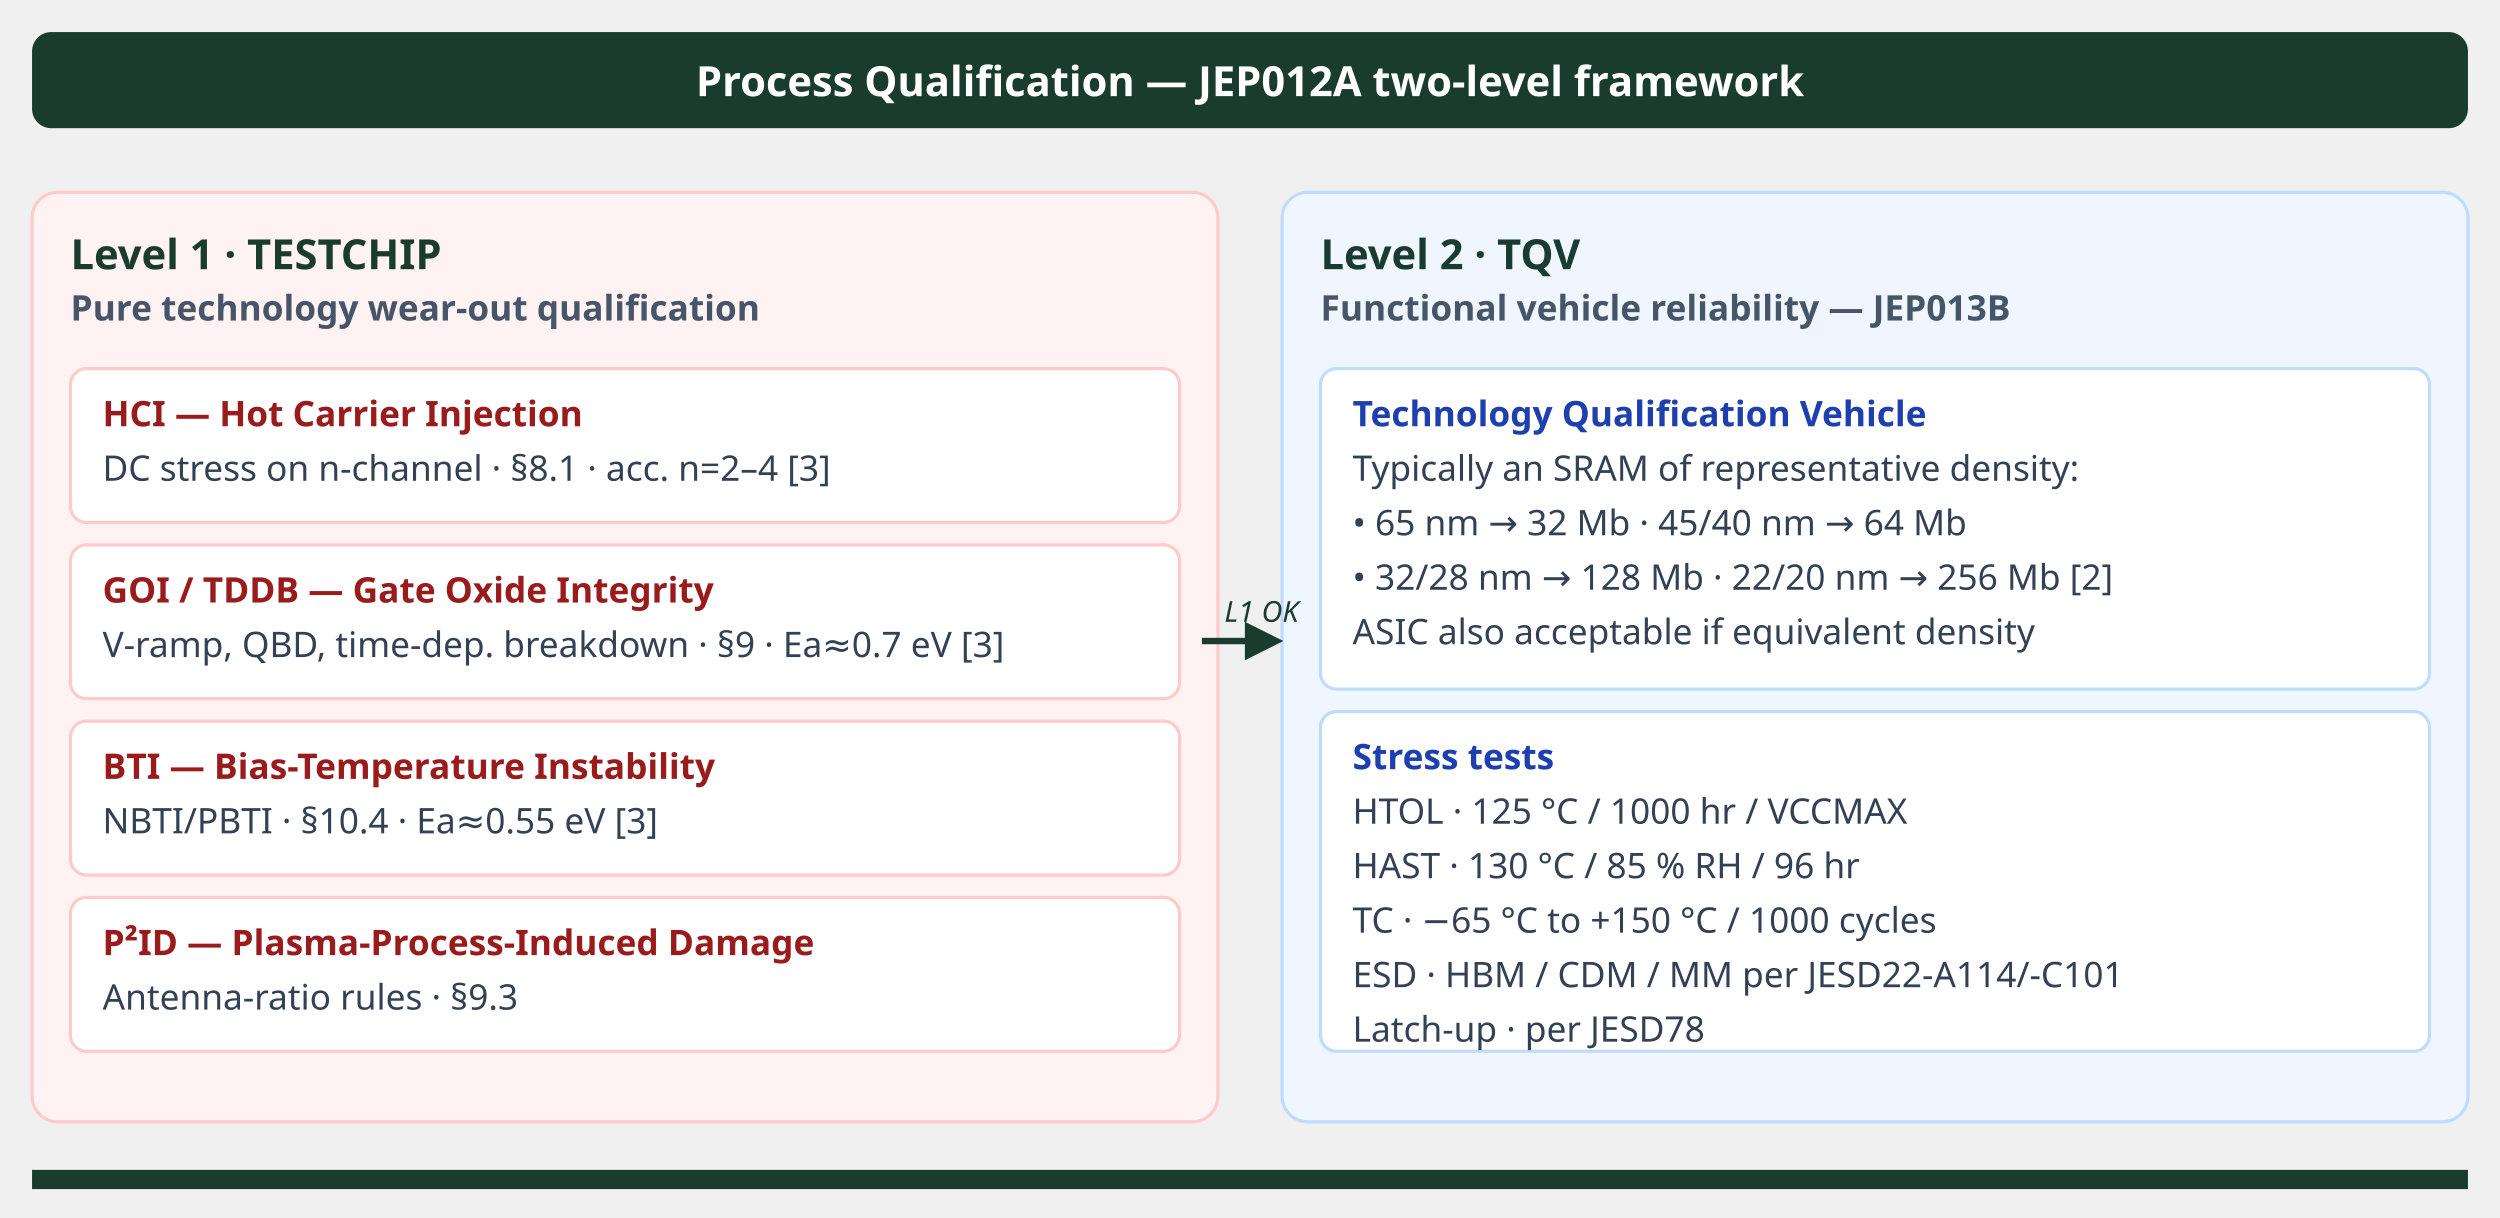
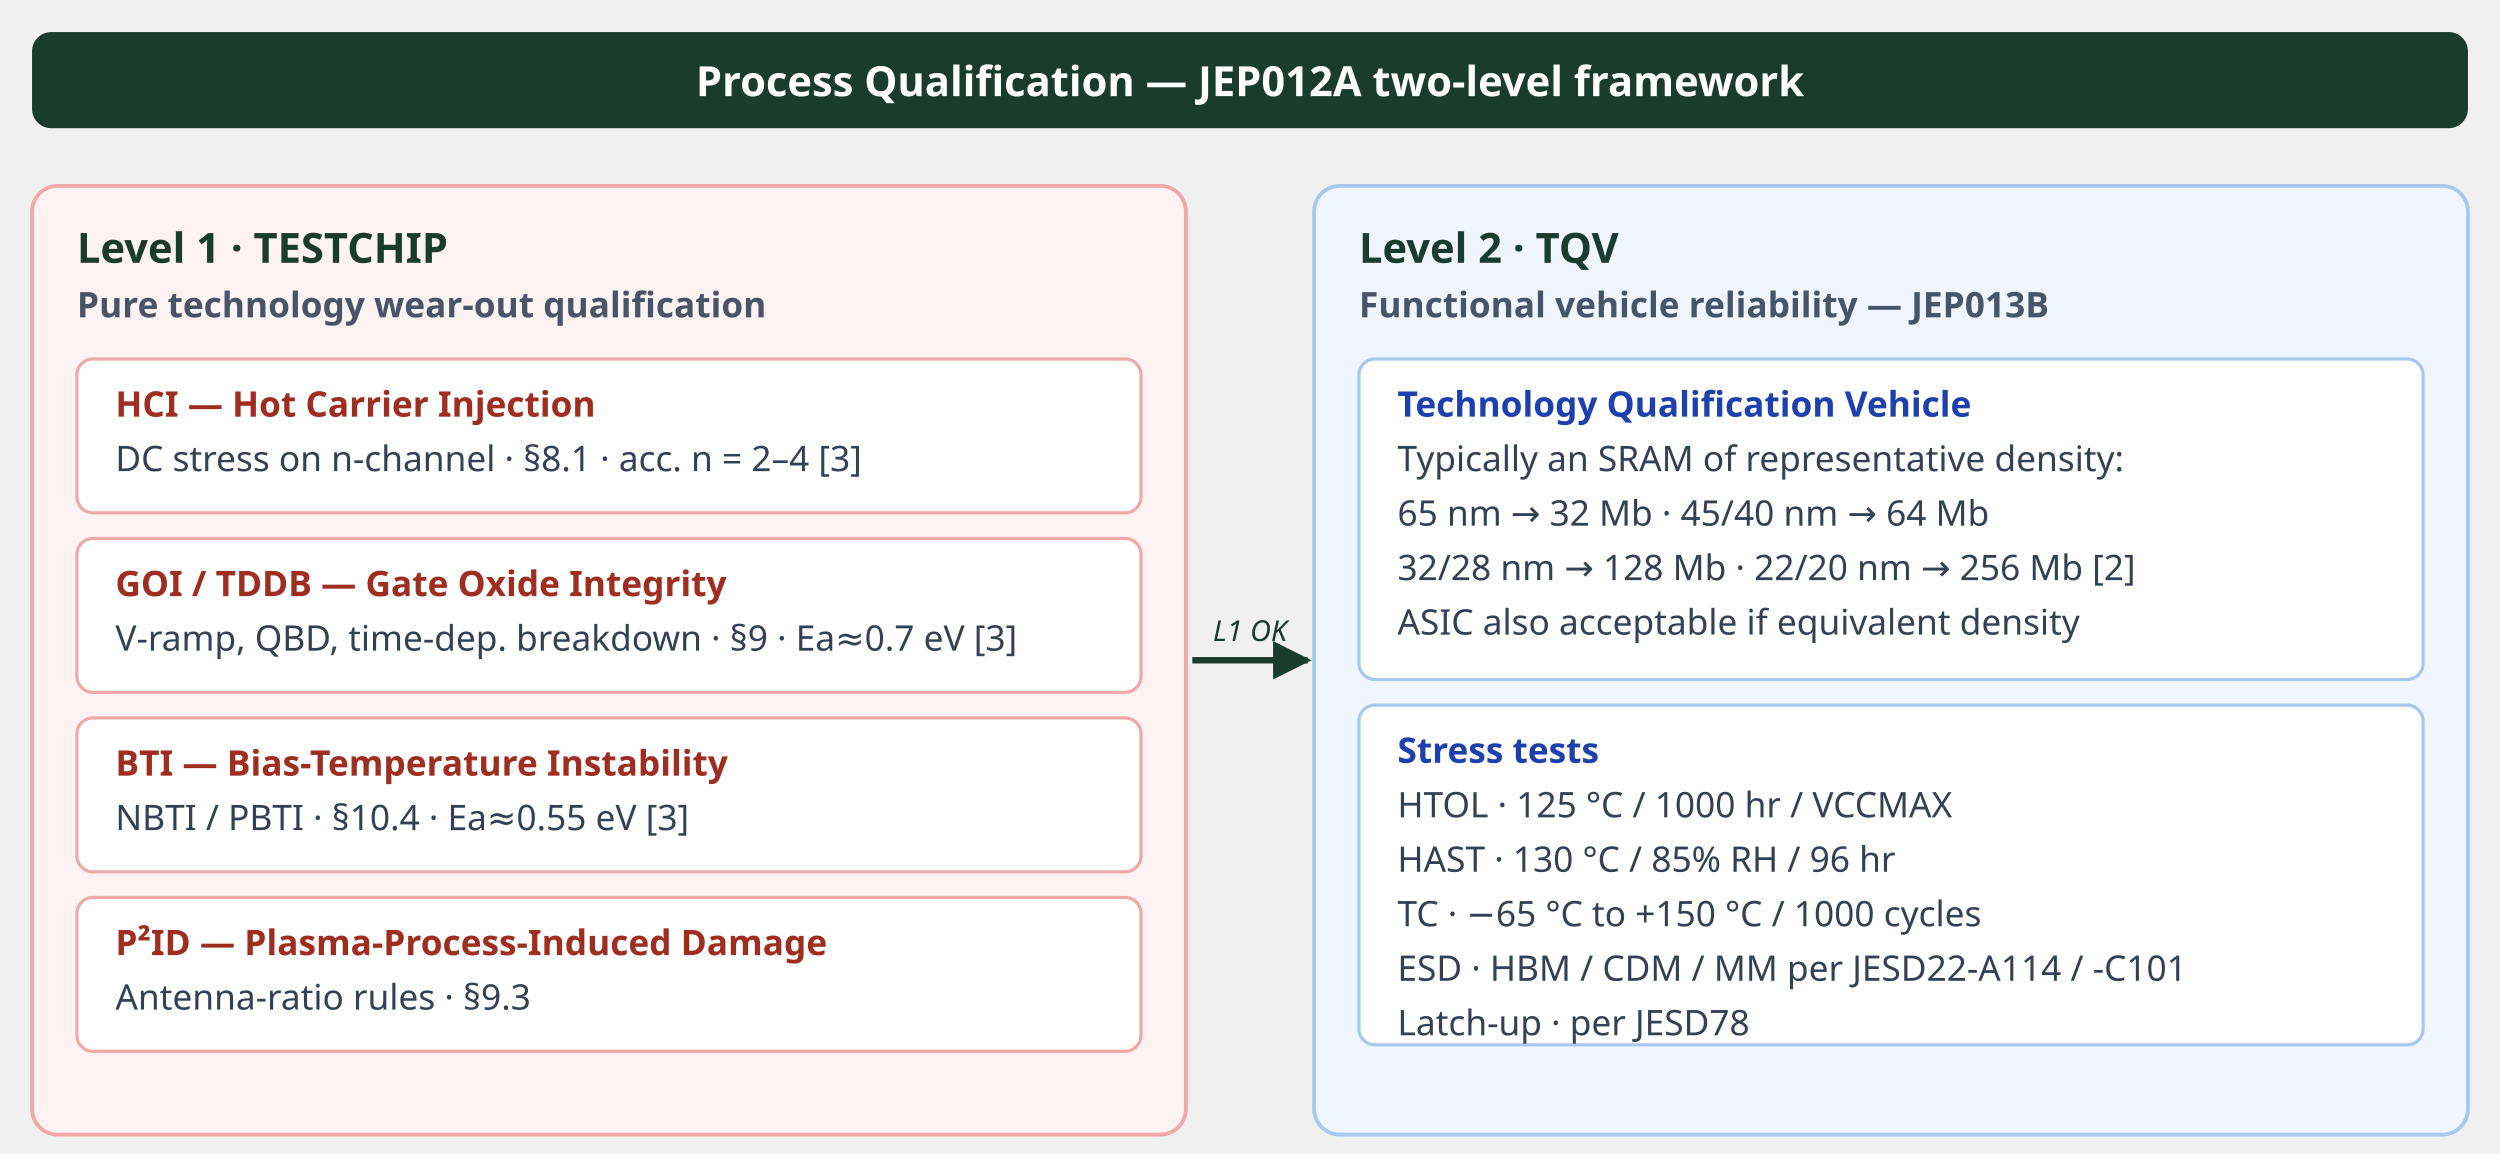
- <svg xmlns="http://www.w3.org/2000/svg" aria-label="Process Qualification two-level framework" role="img" viewBox="0 0 780 380">
-   <style>
-         .ph{fill:#fff;stroke:#1A3C2E;stroke-width:2;rx:8}
-         .l1{fill:#FEF2F2;stroke:#fecaca}
-         .l2{fill:#EFF6FF;stroke:#BFDBFE}
-         .ph-h{font:800 13px "Segoe UI",sans-serif;fill:#1A3C2E}
-         .ph-s{font:600 11px "Segoe UI",sans-serif;fill:#475569}
-         .test{font:11px "Segoe UI",sans-serif;fill:#334155}
-         .test-h{font:700 11px "Segoe UI",sans-serif;fill:#991B1B}
-         .test-h2{font:700 11px "Segoe UI",sans-serif;fill:#1E40AF}
-         .arr3{stroke:#1A3C2E;stroke-width:2;fill:none;marker-end:url(#ah3)}
-       </style>
+ <svg xmlns="http://www.w3.org/2000/svg" aria-label="Process Qualification two-level framework" role="img" viewBox="0 0 780 360">
+   <style type="text/css">
+   .ph-h{font:800 13px "Segoe UI",sans-serif;fill:#1A3C2E}
+   .ph-s{font:600 11px "Segoe UI",sans-serif;fill:#475569}
+   .test{font:11px "Segoe UI",sans-serif;fill:#334155}
+   .test-h{font:700 11px "Segoe UI",sans-serif;fill:#9F2D20}
+   .test-h2{font:700 11px "Segoe UI",sans-serif;fill:#1E40AF}
+   .arr{stroke:#1A3C2E;stroke-width:2;fill:none;marker-end:url(#ah)}
+ </style>
  <defs>
-     <marker id="ah3" markerHeight="6" markerWidth="6" orient="auto" refX="8" refY="5" viewBox="0 0 10 10">
+     <marker id="ah" markerHeight="6" markerWidth="6" orient="auto" refX="9" refY="5" viewBox="0 0 10 10">
      <path d="M0,0 L10,5 L0,10 z" fill="#1A3C2E" />
    </marker>
  </defs>
  <rect fill="#1A3C2E" height="30" rx="6" width="760" x="10" y="10" />
  <text fill="#fff" font-family="Segoe UI" font-size="13" font-weight="700" text-anchor="middle" x="390" y="30">Process Qualification — JEP012A two-level framework</text>
-   <g>
-     <rect class="l1" height="290" rx="8" width="370" x="10" y="60" />
-     <text class="ph-h" x="22" y="84">Level 1 · TESTCHIP</text>
-     <text class="ph-s" x="22" y="100">Pure technology wear-out qualification</text>
-     <rect fill="#fff" height="48" rx="5" stroke="#fecaca" width="346" x="22" y="115" />
-     <text class="test-h" x="32" y="133">HCI — Hot Carrier Injection</text>
-     <text class="test" x="32" y="150">DC stress on n-channel · §8.1 · acc. n=2–4 [3]</text>
-     <rect fill="#fff" height="48" rx="5" stroke="#fecaca" width="346" x="22" y="170" />
-     <text class="test-h" x="32" y="188">GOI / TDDB — Gate Oxide Integrity</text>
-     <text class="test" x="32" y="205">V-ramp, QBD, time-dep. breakdown · §9 · Ea≈0.7 eV [3]</text>
-     <rect fill="#fff" height="48" rx="5" stroke="#fecaca" width="346" x="22" y="225" />
-     <text class="test-h" x="32" y="243">BTI — Bias-Temperature Instability</text>
-     <text class="test" x="32" y="260">NBTI/PBTI · §10.4 · Ea≈0.55 eV [3]</text>
-     <rect fill="#fff" height="48" rx="5" stroke="#fecaca" width="346" x="22" y="280" />
-     <text class="test-h" x="32" y="298">P²ID — Plasma-Process-Induced Damage</text>
-     <text class="test" x="32" y="315">Antenna-ratio rules · §9.3</text>
-   </g>
-   <g>
-     <rect class="l2" height="290" rx="8" width="370" x="400" y="60" />
-     <text class="ph-h" x="412" y="84">Level 2 · TQV</text>
-     <text class="ph-s" x="412" y="100">Functional vehicle reliability — JEP013B</text>
-     <rect fill="#fff" height="100" rx="5" stroke="#BFDBFE" width="346" x="412" y="115" />
-     <text class="test-h2" x="422" y="133">Technology Qualification Vehicle</text>
-     <text class="test" x="422" y="150">Typically an SRAM of representative density:</text>
-     <text class="test" x="422" y="167">  • 65 nm → 32 Mb · 45/40 nm → 64 Mb</text>
-     <text class="test" x="422" y="184">  • 32/28 nm → 128 Mb · 22/20 nm → 256 Mb [2]</text>
-     <text class="test" x="422" y="201">ASIC also acceptable if equivalent density</text>
-     <rect fill="#fff" height="106" rx="5" stroke="#BFDBFE" width="346" x="412" y="222" />
-     <text class="test-h2" x="422" y="240">Stress tests</text>
-     <text class="test" x="422" y="257">HTOL · 125 °C / 1000 hr / VCCMAX</text>
-     <text class="test" x="422" y="274">HAST · 130 °C / 85 % RH / 96 hr</text>
-     <text class="test" x="422" y="291">TC · −65 °C to +150 °C / 1000 cycles</text>
-     <text class="test" x="422" y="308">ESD · HBM / CDM / MM per JESD22-A114/-C101</text>
-     <text class="test" x="422" y="325">Latch-up · per JESD78</text>
-   </g>
-   <path class="arr3" d="M375,200 L398,200" />
-   <text fill="#1A3C2E" font-family="Segoe UI" font-size="9" font-style="italic" x="382" y="194">L1 OK</text>
-   <rect fill="#1A3C2E" height="6" width="760" x="10" y="365" />
+   <rect fill="#FEF2F2" height="296" rx="8" stroke="#F0A8A8" stroke-width="1.2" width="360" x="10" y="58" />
+   <text class="ph-h" x="24" y="82">Level 1 · TESTCHIP</text>
+   <text class="ph-s" x="24" y="99">Pure technology wear-out qualification</text>
+   <rect fill="#fff" height="48" rx="5" stroke="#F0A8A8" stroke-width="1" width="332" x="24" y="112" />
+   <text class="test-h" x="36" y="130">HCI — Hot Carrier Injection</text>
+   <text class="test" x="36" y="147">DC stress on n-channel · §8.1 · acc. n = 2–4 [3]</text>
+   <rect fill="#fff" height="48" rx="5" stroke="#F0A8A8" stroke-width="1" width="332" x="24" y="168" />
+   <text class="test-h" x="36" y="186">GOI / TDDB — Gate Oxide Integrity</text>
+   <text class="test" x="36" y="203">V-ramp, QBD, time-dep. breakdown · §9 · Ea≈0.7 eV [3]</text>
+   <rect fill="#fff" height="48" rx="5" stroke="#F0A8A8" stroke-width="1" width="332" x="24" y="224" />
+   <text class="test-h" x="36" y="242">BTI — Bias-Temperature Instability</text>
+   <text class="test" x="36" y="259">NBTI / PBTI · §10.4 · Ea≈0.55 eV [3]</text>
+   <rect fill="#fff" height="48" rx="5" stroke="#F0A8A8" stroke-width="1" width="332" x="24" y="280" />
+   <text class="test-h" x="36" y="298">P²ID — Plasma-Process-Induced Damage</text>
+   <text class="test" x="36" y="315">Antenna-ratio rules · §9.3</text>
+   <rect fill="#EFF6FF" height="296" rx="8" stroke="#A8C8F0" stroke-width="1.2" width="360" x="410" y="58" />
+   <text class="ph-h" x="424" y="82">Level 2 · TQV</text>
+   <text class="ph-s" x="424" y="99">Functional vehicle reliability — JEP013B</text>
+   <rect fill="#fff" height="100" rx="5" stroke="#A8C8F0" stroke-width="1" width="332" x="424" y="112" />
+   <text class="test-h2" x="436" y="130">Technology Qualification Vehicle</text>
+   <text class="test" x="436" y="147">Typically an SRAM of representative density:</text>
+   <text class="test" x="436" y="164">65 nm → 32 Mb · 45/40 nm → 64 Mb</text>
+   <text class="test" x="436" y="181">32/28 nm → 128 Mb · 22/20 nm → 256 Mb [2]</text>
+   <text class="test" x="436" y="198">ASIC also acceptable if equivalent density</text>
+   <rect fill="#fff" height="106" rx="5" stroke="#A8C8F0" stroke-width="1" width="332" x="424" y="220" />
+   <text class="test-h2" x="436" y="238">Stress tests</text>
+   <text class="test" x="436" y="255">HTOL · 125 °C / 1000 hr / VCCMAX</text>
+   <text class="test" x="436" y="272">HAST · 130 °C / 85% RH / 96 hr</text>
+   <text class="test" x="436" y="289">TC · −65 °C to +150 °C / 1000 cycles</text>
+   <text class="test" x="436" y="306">ESD · HBM / CDM / MM per JESD22-A114 / -C101</text>
+   <text class="test" x="436" y="323">Latch-up · per JESD78</text>
+   <path class="arr" d="M372,206 L408,206" />
+   <text fill="#1A3C2E" font-family="Segoe UI" font-size="9" font-style="italic" text-anchor="middle" x="390" y="200">L1 OK</text>
</svg>
